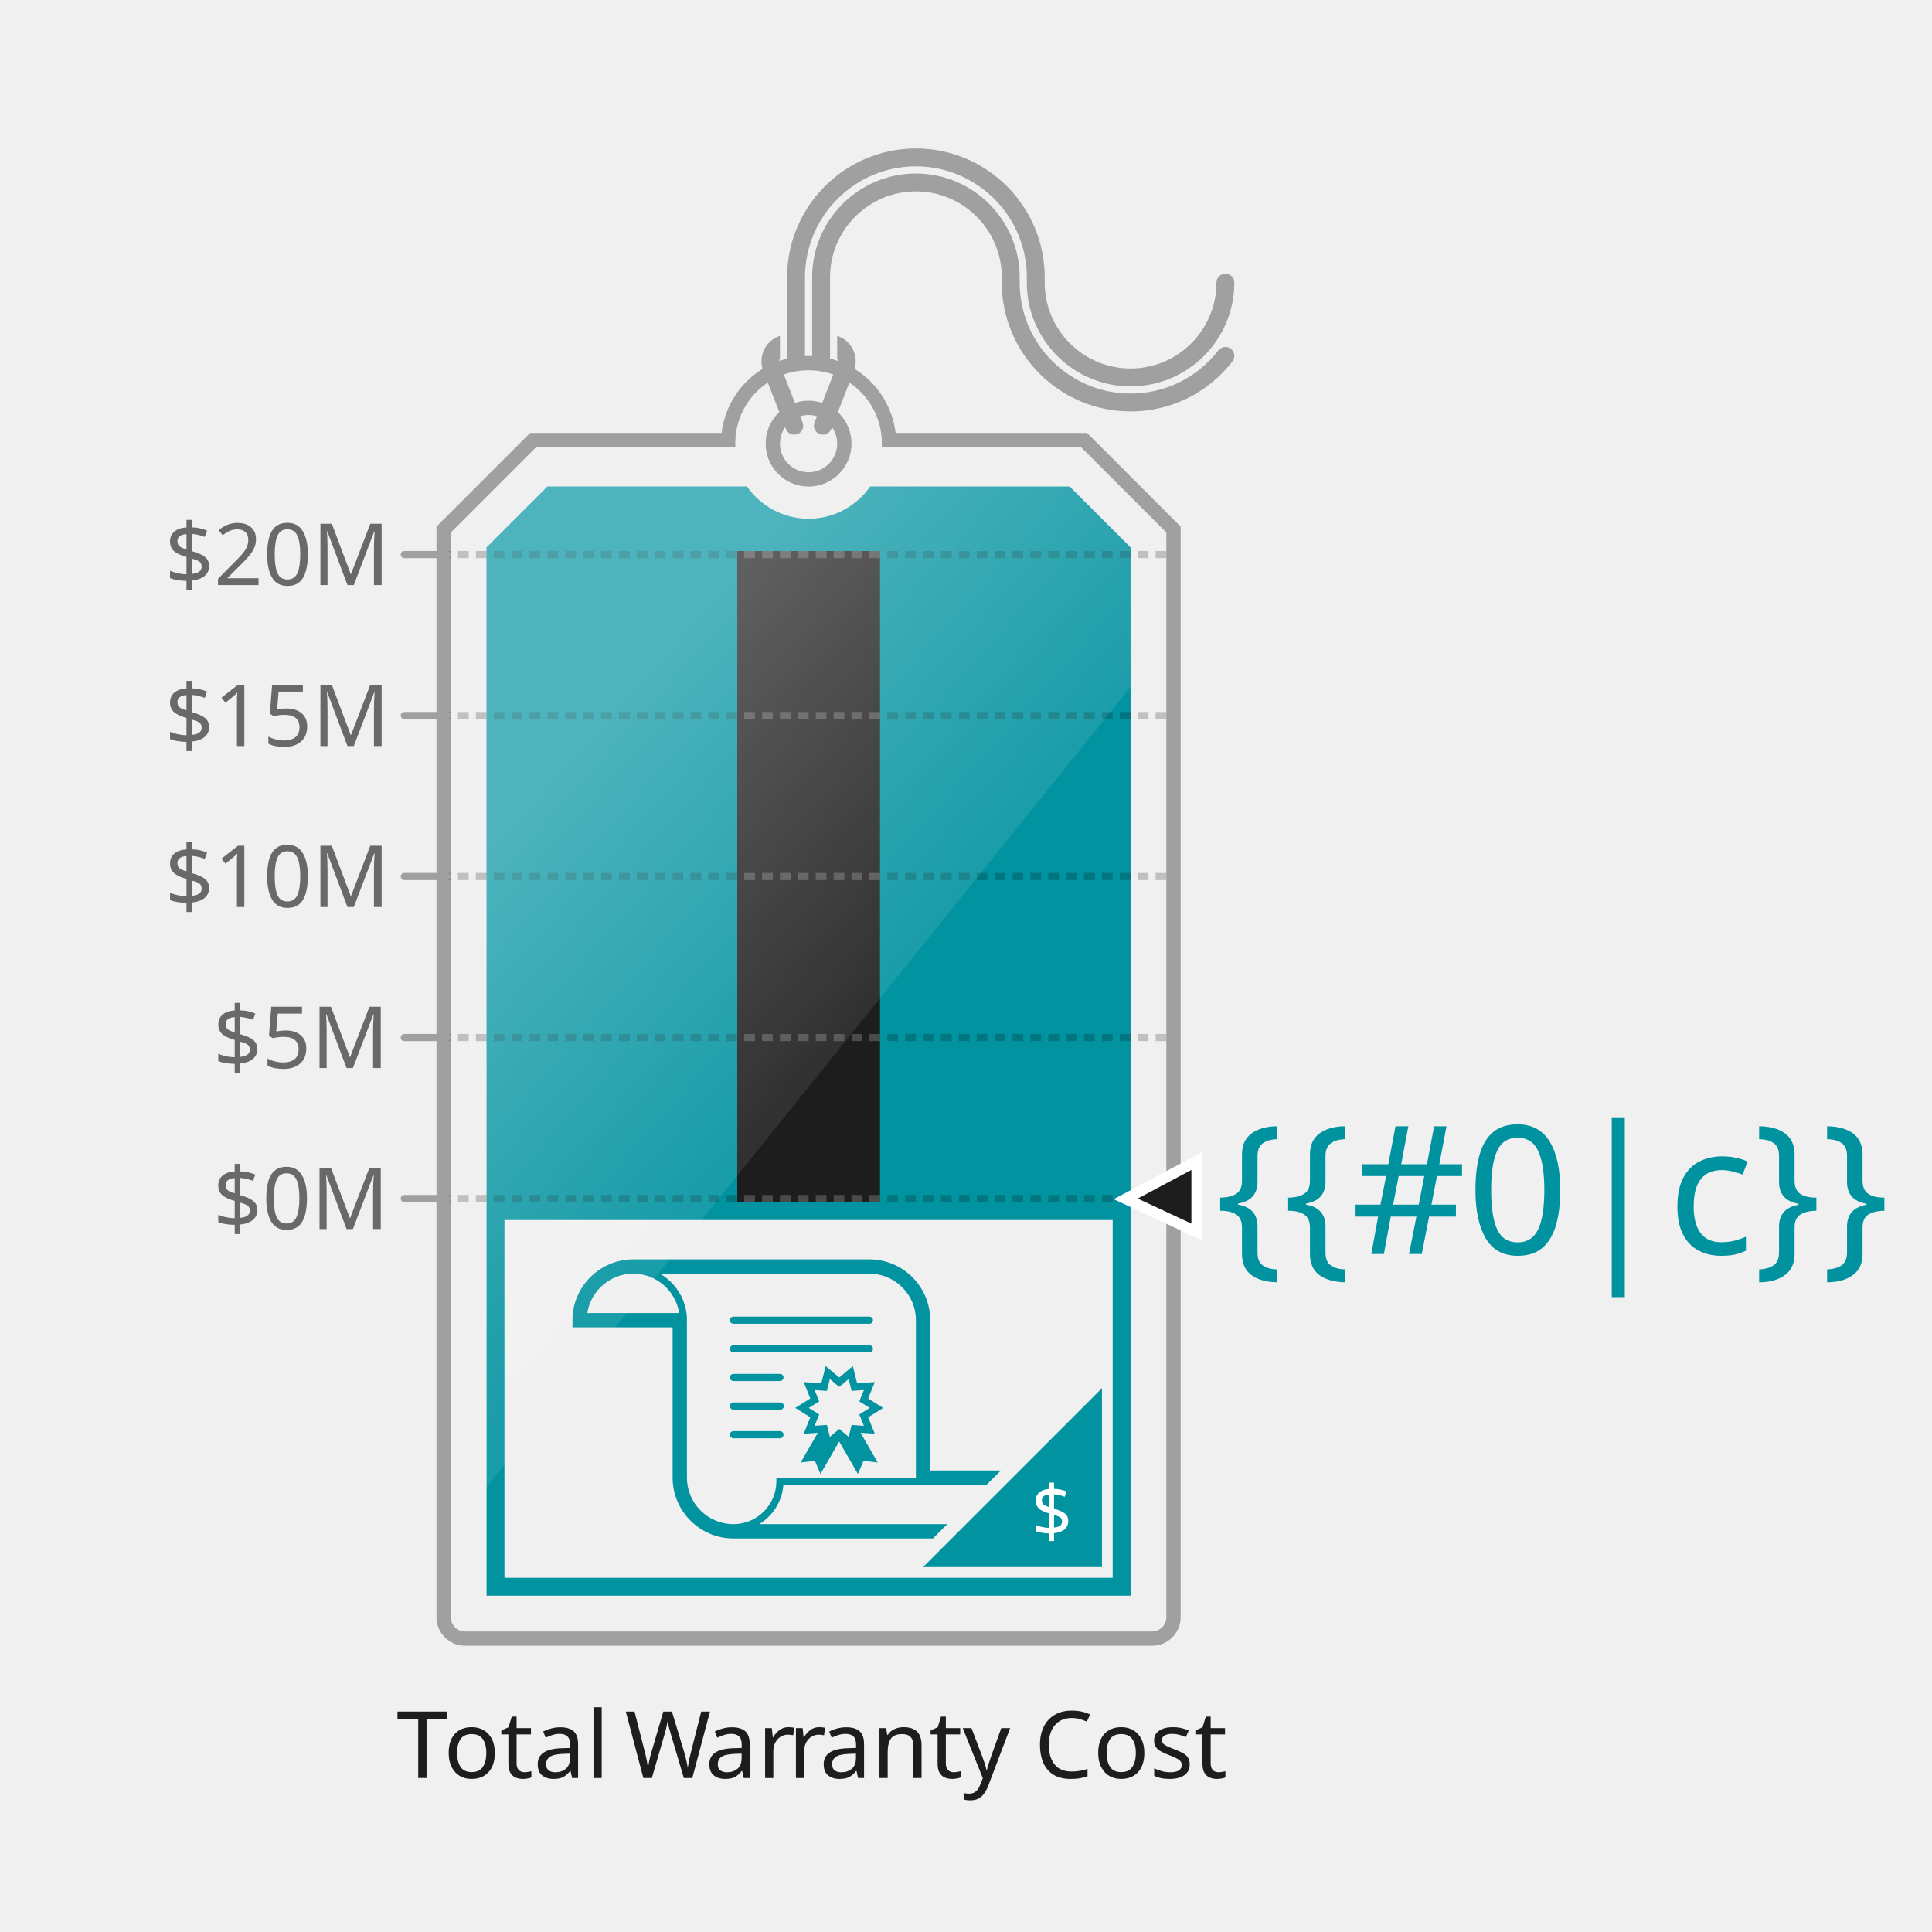
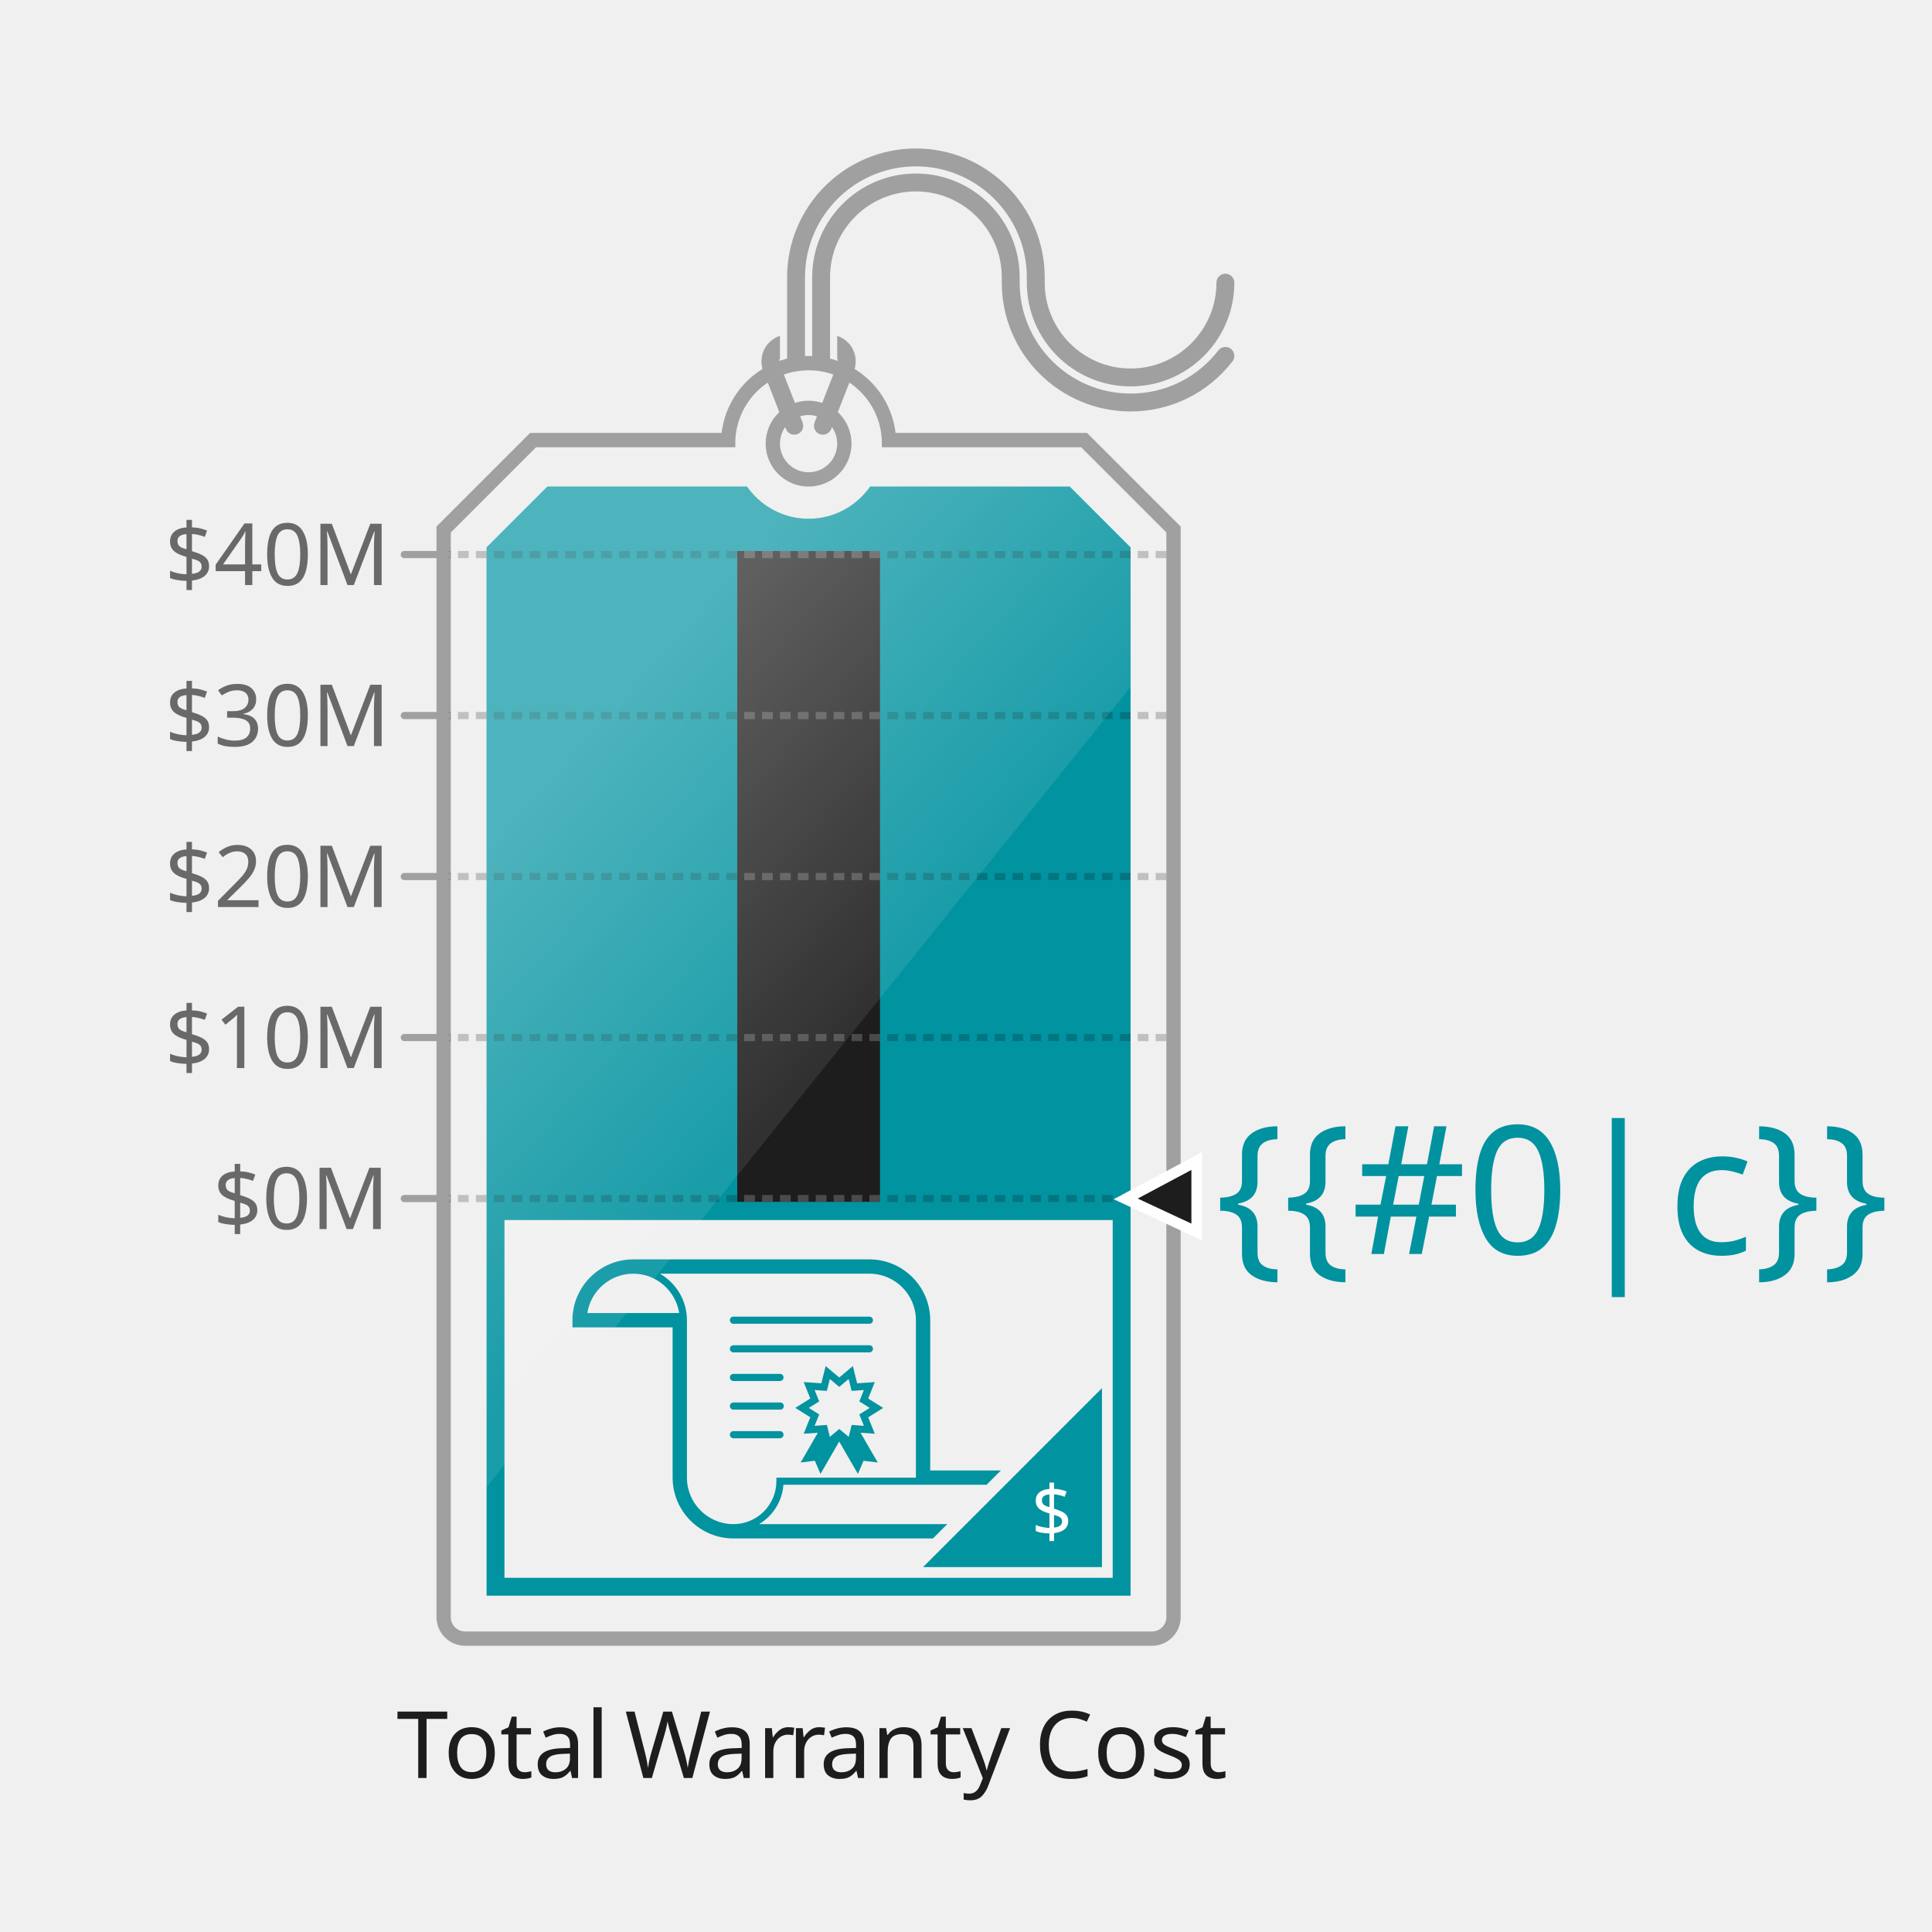
<svg xmlns="http://www.w3.org/2000/svg" version="1.1" id="WarrantyCost_x5F_Gauge_00000157273055666089563840000010726007685598505873_" x="0px" y="0px" viewBox="0 0 540 540" style="enable-background:new 0 0 540 540;" xml:space="preserve">
  <style type="text/css">
	.st0{fill:#A0A0A0;}
	.st1{fill:#0293A0;}
	.st2{opacity:0.2;}
	.st3{fill:none;stroke:#000000;stroke-width:2;stroke-miterlimit:10;stroke-dasharray:3,2;}
	.st4{filter:url(#Adobe_OpacityMaskFilter);}
	.st5{fill:#FFFFFF;}
- 	.st6{mask:url(#bar_00000075141889458059937380000018326531864150022791_);}
+ 	.st6{mask:url(#bar_00000126302850554553764560000001609062169887946635_);}
	.st7{fill:#1D1D1D;}
	.st8{fill:none;stroke:#FFFFFF;stroke-width:2;stroke-miterlimit:10;stroke-dasharray:3,2;}
	.st9{font-family:'Roboto-Bold';}
	.st10{font-size:20px;}
- 	.st11{opacity:0.3;fill:url(#shine_00000174571162396551908260000004985414416370831253_);}
+ 	.st11{opacity:0.3;fill:url(#shine_00000118373696166331824740000006302462532231192199_);}
	.st12{fill:#696969;}
	.st13{font-family:'Roboto-Regular';}
	.st14{font-size:24px;}
	.st15{font-family:'Roboto-Medium';}
	.st16{font-size:26px;}
	.st17{letter-spacing:-2;}
	.st18{fill:none;}
	.st19{fill:#01929F;}
	.st20{font-size:50px;}
</style>
  <g id="outline">
    <path class="st0" d="M303.83,121h-53.52c-1.47-12.2-11.79-21.5-24.31-21.5s-22.84,9.3-24.31,21.5h-53.52L122,147.17V452   c0,4.41,3.59,8,8,8h192c4.41,0,8-3.59,8-8V147.17L303.83,121z M326,452c0,2.21-1.79,4-4,4H130c-2.21,0-4-1.79-4-4V148.83   L149.83,125h55.7v-1.94c0.48-10.97,9.47-19.56,20.47-19.56s19.99,8.59,20.47,19.56V125h55.7L326,148.83V452z" />
    <path class="st0" d="M237.94,122.8c-0.61-6.16-5.74-10.8-11.94-10.8s-11.33,4.64-11.94,10.82c-0.04,0.39-0.06,0.78-0.06,1.18   c0,6.62,5.38,12,12,12s12-5.38,12-12c0-0.4-0.02-0.79-0.06-1.18L237.94,122.8z M226,132c-4.41,0-8-3.59-8-8   c0-0.28,0.02-0.55,0.04-0.8c0.41-4.1,3.83-7.2,7.96-7.2c4.13,0,7.55,3.09,7.96,7.19c0.02,0.27,0.04,0.54,0.04,0.81   C234,128.41,230.41,132,226,132z" />
  </g>
  <g id="string">
    <g>
      <path class="st0" d="M237.87,96.77c-0.95-1.39-2.32-2.38-3.87-2.89V100h-0.05c0.27,0.6,0.3,1.28,0.05,1.91l-6.33,16.18    c-0.5,1.29,0.13,2.74,1.42,3.24c0.3,0.12,0.61,0.17,0.91,0.17c1,0,1.94-0.6,2.33-1.59l6.33-16.18    C239.56,101.42,239.27,98.82,237.87,96.77z" />
      <path class="st0" d="M218,101.91c-0.25-0.63-0.22-1.31,0.05-1.91H218v-6.12c-1.55,0.51-2.92,1.5-3.87,2.89    c-1.4,2.05-1.69,4.65-0.79,6.96l6.33,16.18c0.5,1.29,1.95,1.92,3.24,1.42c1.29-0.5,1.92-1.95,1.42-3.24L218,101.91z" />
    </g>
    <g>
      <path class="st0" d="M316,108c-15.99,0-29-13.01-29-29v-1.5c0-17.09-13.91-31-31-31s-31,13.91-31,31v23c0,1.38-1.12,2.5-2.5,2.5    s-2.5-1.12-2.5-2.5v-23c0-19.85,16.15-36,36-36s36,16.15,36,36V79c0,13.23,10.77,24,24,24s24-10.77,24-24c0-1.38,1.12-2.5,2.5-2.5    s2.5,1.12,2.5,2.5C345,94.99,331.99,108,316,108z" />
      <path class="st0" d="M316,115c-19.85,0-36-16.15-36-36v-1.5c0-13.23-10.77-24-24-24s-24,10.77-24,24v23c0,1.38-1.12,2.5-2.5,2.5    s-2.5-1.12-2.5-2.5v-23c0-15.99,13.01-29,29-29s29,13.01,29,29V79c0,17.09,13.91,31,31,31c9.65,0,18.59-4.4,24.53-12.06    c0.85-1.09,2.41-1.29,3.51-0.45c1.09,0.85,1.29,2.42,0.45,3.51C337.59,109.9,327.21,115,316,115z" />
    </g>
  </g>
  <path id="background_color" class="st1" d="M299,136h-55.79c-3.8,5.43-10.09,9-17.21,9s-13.41-3.57-17.21-9H153l-17,17v293h180V153  L299,136z M311,441H141V341h170V441z" />
  <g id="grid_lines_00000160188455131796659550000002358955986317617840_" class="st2">
    <g>
      <line class="st3" x1="326" y1="335" x2="125" y2="335" />
    </g>
    <g>
      <line class="st3" x1="326" y1="290" x2="125" y2="290" />
    </g>
    <g>
      <line class="st3" x1="326" y1="245" x2="125" y2="245" />
    </g>
    <g>
      <line class="st3" x1="326" y1="200" x2="125" y2="200" />
    </g>
    <g>
      <line class="st3" x1="326" y1="155" x2="125" y2="155" />
    </g>
  </g>
  <defs>
    <filter id="Adobe_OpacityMaskFilter" filterUnits="userSpaceOnUse" x="206" y="154" width="40" height="182">
      <feColorMatrix type="matrix" values="1 0 0 0 0  0 1 0 0 0  0 0 1 0 0  0 0 0 1 0" />
    </filter>
  </defs>
-   <mask maskUnits="userSpaceOnUse" x="206" y="154" width="40" height="182" id="bar_00000085249372202675594200000017689293966006016935_">
+   <mask maskUnits="userSpaceOnUse" x="206" y="154" width="40" height="182" id="bar_00000152239584437166620620000013799489473646050193_">
    <g id="mask" class="st4">
      <rect id="_x7B__x7B_sy:_x23_0_x2C_o:0.5_x3B_1_x7D__x7D_" x="206" y="154" class="st5" width="40" height="182" />
    </g>
  </mask>
-   <g id="bar_00000075854356459916241020000016491690230725533119_" style="mask:url(#bar_00000085249372202675594200000017689293966006016935_);">
+   <g id="bar_00000075854356459916241020000016491690230725533119_" style="mask:url(#bar_00000152239584437166620620000013799489473646050193_);">
    <rect id="bar" x="206" y="154" class="st7" width="40" height="182" />
    <g id="grid_lines_00000135650177593299540770000011175515799606790289_" class="st2">
      <g>
        <line class="st8" x1="246" y1="335" x2="206" y2="335" />
      </g>
      <g>
        <line class="st8" x1="246" y1="290" x2="206" y2="290" />
      </g>
      <g>
        <line class="st8" x1="246" y1="245" x2="206" y2="245" />
      </g>
      <g>
        <line class="st8" x1="246" y1="200" x2="206" y2="200" />
      </g>
      <g>
        <line class="st8" x1="246" y1="155" x2="206" y2="155" />
      </g>
    </g>
  </g>
  <g id="icon_00000058558955918903837100000017116212787088444583_">
    <path class="st1" d="M264.76,426h-52.58c3.81-2.29,6.45-6.33,6.78-11h56.79l4-4H260v-42c0-9.37-7.63-17-17-17h-66   c-9.37,0-17,7.63-17,17v2h28v42c0,9.37,7.63,17,17,17h55.76L264.76,426z M189.83,367h-25.67c0.96-6.22,6.36-11,12.85-11   C183.49,356,188.86,360.78,189.83,367L189.83,367z M192,413v-44c0-5.56-3.05-10.41-7.55-13H243c7.17,0,13,5.83,13,13v44h-39v1   c0,6.62-5.38,12-12,12C197.83,426,192,420.17,192,413z" />
    <path id="seal" class="st1" d="M244.51,400.74l-1.85-4.59l4.19-2.63l-4.19-2.63l1.85-4.59l-4.94,0.34l-1.2-4.81l-3.8,3.18   l-3.8-3.18l-1.2,4.8l-4.94-0.34l1.85,4.59l-4.19,2.63l4.19,2.63l-1.85,4.59l3.96-0.27l-4.8,8.31l3.97-0.48l1.57,3.68l5.23-9.06   l5.23,9.06l1.57-3.68l3.97,0.48l-4.8-8.31L244.51,400.74z M226.06,393.52l2.91-1.82l-1.28-3.18l3.42,0.24l0.83-3.33l2.63,2.21   l2.63-2.21l0.83,3.33l3.43-0.24l-1.28,3.18l2.91,1.82l-2.91,1.82l1.28,3.18l-3.42-0.24l-0.83,3.33l-2.63-2.21l-2.63,2.21   l-0.83-3.33l-3.43,0.24l1.28-3.18L226.06,393.52z" />
    <g id="lines">
      <path class="st1" d="M218,402h-13c-0.55,0-1-0.45-1-1s0.45-1,1-1h13c0.55,0,1,0.45,1,1S218.55,402,218,402z" />
      <path class="st1" d="M218.09,394H205c-0.55,0-1-0.45-1-1s0.45-1,1-1h13.09c0.55,0,1,0.45,1,1S218.64,394,218.09,394z" />
      <path class="st1" d="M218,386h-13c-0.55,0-1-0.45-1-1s0.45-1,1-1h13c0.55,0,1,0.45,1,1S218.55,386,218,386z" />
      <path class="st1" d="M243,378h-38c-0.55,0-1-0.45-1-1s0.45-1,1-1h38c0.55,0,1,0.45,1,1S243.55,378,243,378z" />
      <path class="st1" d="M243,370h-38c-0.55,0-1-0.45-1-1s0.45-1,1-1h38c0.55,0,1,0.45,1,1S243.55,370,243,370z" />
    </g>
  </g>
  <g id="_x24__corner">
    <g>
      <polygon class="st1" points="308,388 258,438 308,438   " />
    </g>
    <g>
      <text transform="matrix(1 0 0 1 288.2627 429.5801)" class="st5 st9 st10">$</text>
    </g>
  </g>
  <g id="tick_lines_00000011725720712915760610000017550284979597382078_">
    <g>
      <g>
        <path class="st0" d="M125,336h-12c-0.55,0-1-0.45-1-1s0.45-1,1-1h12c0.55,0,1,0.45,1,1S125.55,336,125,336z" />
      </g>
    </g>
    <g>
      <g>
        <path class="st0" d="M125,291h-12c-0.55,0-1-0.45-1-1s0.45-1,1-1h12c0.55,0,1,0.45,1,1S125.55,291,125,291z" />
      </g>
    </g>
    <g>
      <g>
        <path class="st0" d="M125,246h-12c-0.55,0-1-0.45-1-1s0.45-1,1-1h12c0.55,0,1,0.45,1,1S125.55,246,125,246z" />
      </g>
    </g>
    <g>
      <g>
        <path class="st0" d="M125,201h-12c-0.55,0-1-0.45-1-1s0.45-1,1-1h12c0.55,0,1,0.45,1,1S125.55,201,125,201z" />
      </g>
    </g>
    <g>
      <g>
        <path class="st0" d="M125,156h-12c-0.55,0-1-0.45-1-1s0.45-1,1-1h12c0.55,0,1,0.45,1,1S125.55,156,125,156z" />
      </g>
    </g>
  </g>
-   <linearGradient id="shine_00000160172012798061446340000000506603440406717849_" gradientUnits="userSpaceOnUse" x1="153.4" y1="218.619" x2="234.84" y2="291.278">
+   <linearGradient id="shine_00000004525417737483736960000002413277497279921589_" gradientUnits="userSpaceOnUse" x1="153.4" y1="218.619" x2="234.84" y2="291.278">
    <stop offset="0" style="stop-color:#FFFFFF" />
    <stop offset="1" style="stop-color:#FFFFFF;stop-opacity:0.3" />
  </linearGradient>
-   <path id="shine" style="opacity:0.3;fill:url(#shine_00000160172012798061446340000000506603440406717849_);" d="M299,136h-55.79  c-3.8,5.43-10.09,9-17.21,9s-13.41-3.57-17.21-9H153l-17,17v262.62L316,192v-39L299,136z" />
+   <path id="shine" style="opacity:0.3;fill:url(#shine_00000004525417737483736960000002413277497279921589_);" d="M299,136h-55.79  c-3.8,5.43-10.09,9-17.21,9s-13.41-3.57-17.21-9H153l-17,17v262.62L316,192v-39L299,136z" />
  <text transform="matrix(1 0 0 1 46.0469 163.5313)">
-     <tspan x="0" y="0" class="st12 st13 st14">$20M</tspan>
-     <tspan x="0" y="45" class="st12 st13 st14">$15M</tspan>
-     <tspan x="0" y="90" class="st12 st13 st14">$10M</tspan>
-     <tspan x="13.48" y="135" class="st12 st13 st14">$5M</tspan>
+     <tspan x="0" y="0" class="st12 st13 st14">$40M</tspan>
+     <tspan x="0" y="45" class="st12 st13 st14">$30M</tspan>
+     <tspan x="0" y="90" class="st12 st13 st14">$20M</tspan>
+     <tspan x="0" y="135" class="st12 st13 st14">$10M</tspan>
    <tspan x="13.48" y="180" class="st12 st13 st14">$0M</tspan>
  </text>
  <g>
    <text transform="matrix(1 0 0 1 110.8314 496.9539)">
      <tspan x="0" y="0" class="st7 st15 st16 st17">T</tspan>
      <tspan x="13.14" y="0" class="st7 st15 st16">otal </tspan>
      <tspan x="63.77" y="0" class="st7 st15 st16">W</tspan>
      <tspan x="86.23" y="0" class="st7 st15 st16">ar</tspan>
      <tspan x="109.43" y="0" class="st7 st15 st16">r</tspan>
      <tspan x="118.19" y="0" class="st7 st15 st16">anty Cost</tspan>
    </text>
  </g>
  <g id="_x7B__x7B_py:_x23_0_x2C_g:valuePath_x2C_o:0_x3B_0.5_x7D__x7D_">
    <rect id="spacer" x="316" y="308" class="st18" width="190" height="54" />
    <g>
      <text transform="matrix(1 0 0 1 339.6395 350.4998)" class="st19 st9 st20">{{#0|c}}</text>
    </g>
    <polygon class="st5" points="334.53,322.78 331.59,324.35 316.59,332.35 311.29,335.18 313.1,336.03 316.73,337.72 331.73,344.72    334.58,346.05 336,346.71 336,322  " />
    <g>
      <polygon class="st7" points="333,342 318,335 333,327   " />
    </g>
  </g>
  <line id="_x7B__x7B_valuePath_x7D__x7D_" class="st18" x1="311" y1="336" x2="311" y2="154" />
</svg>
